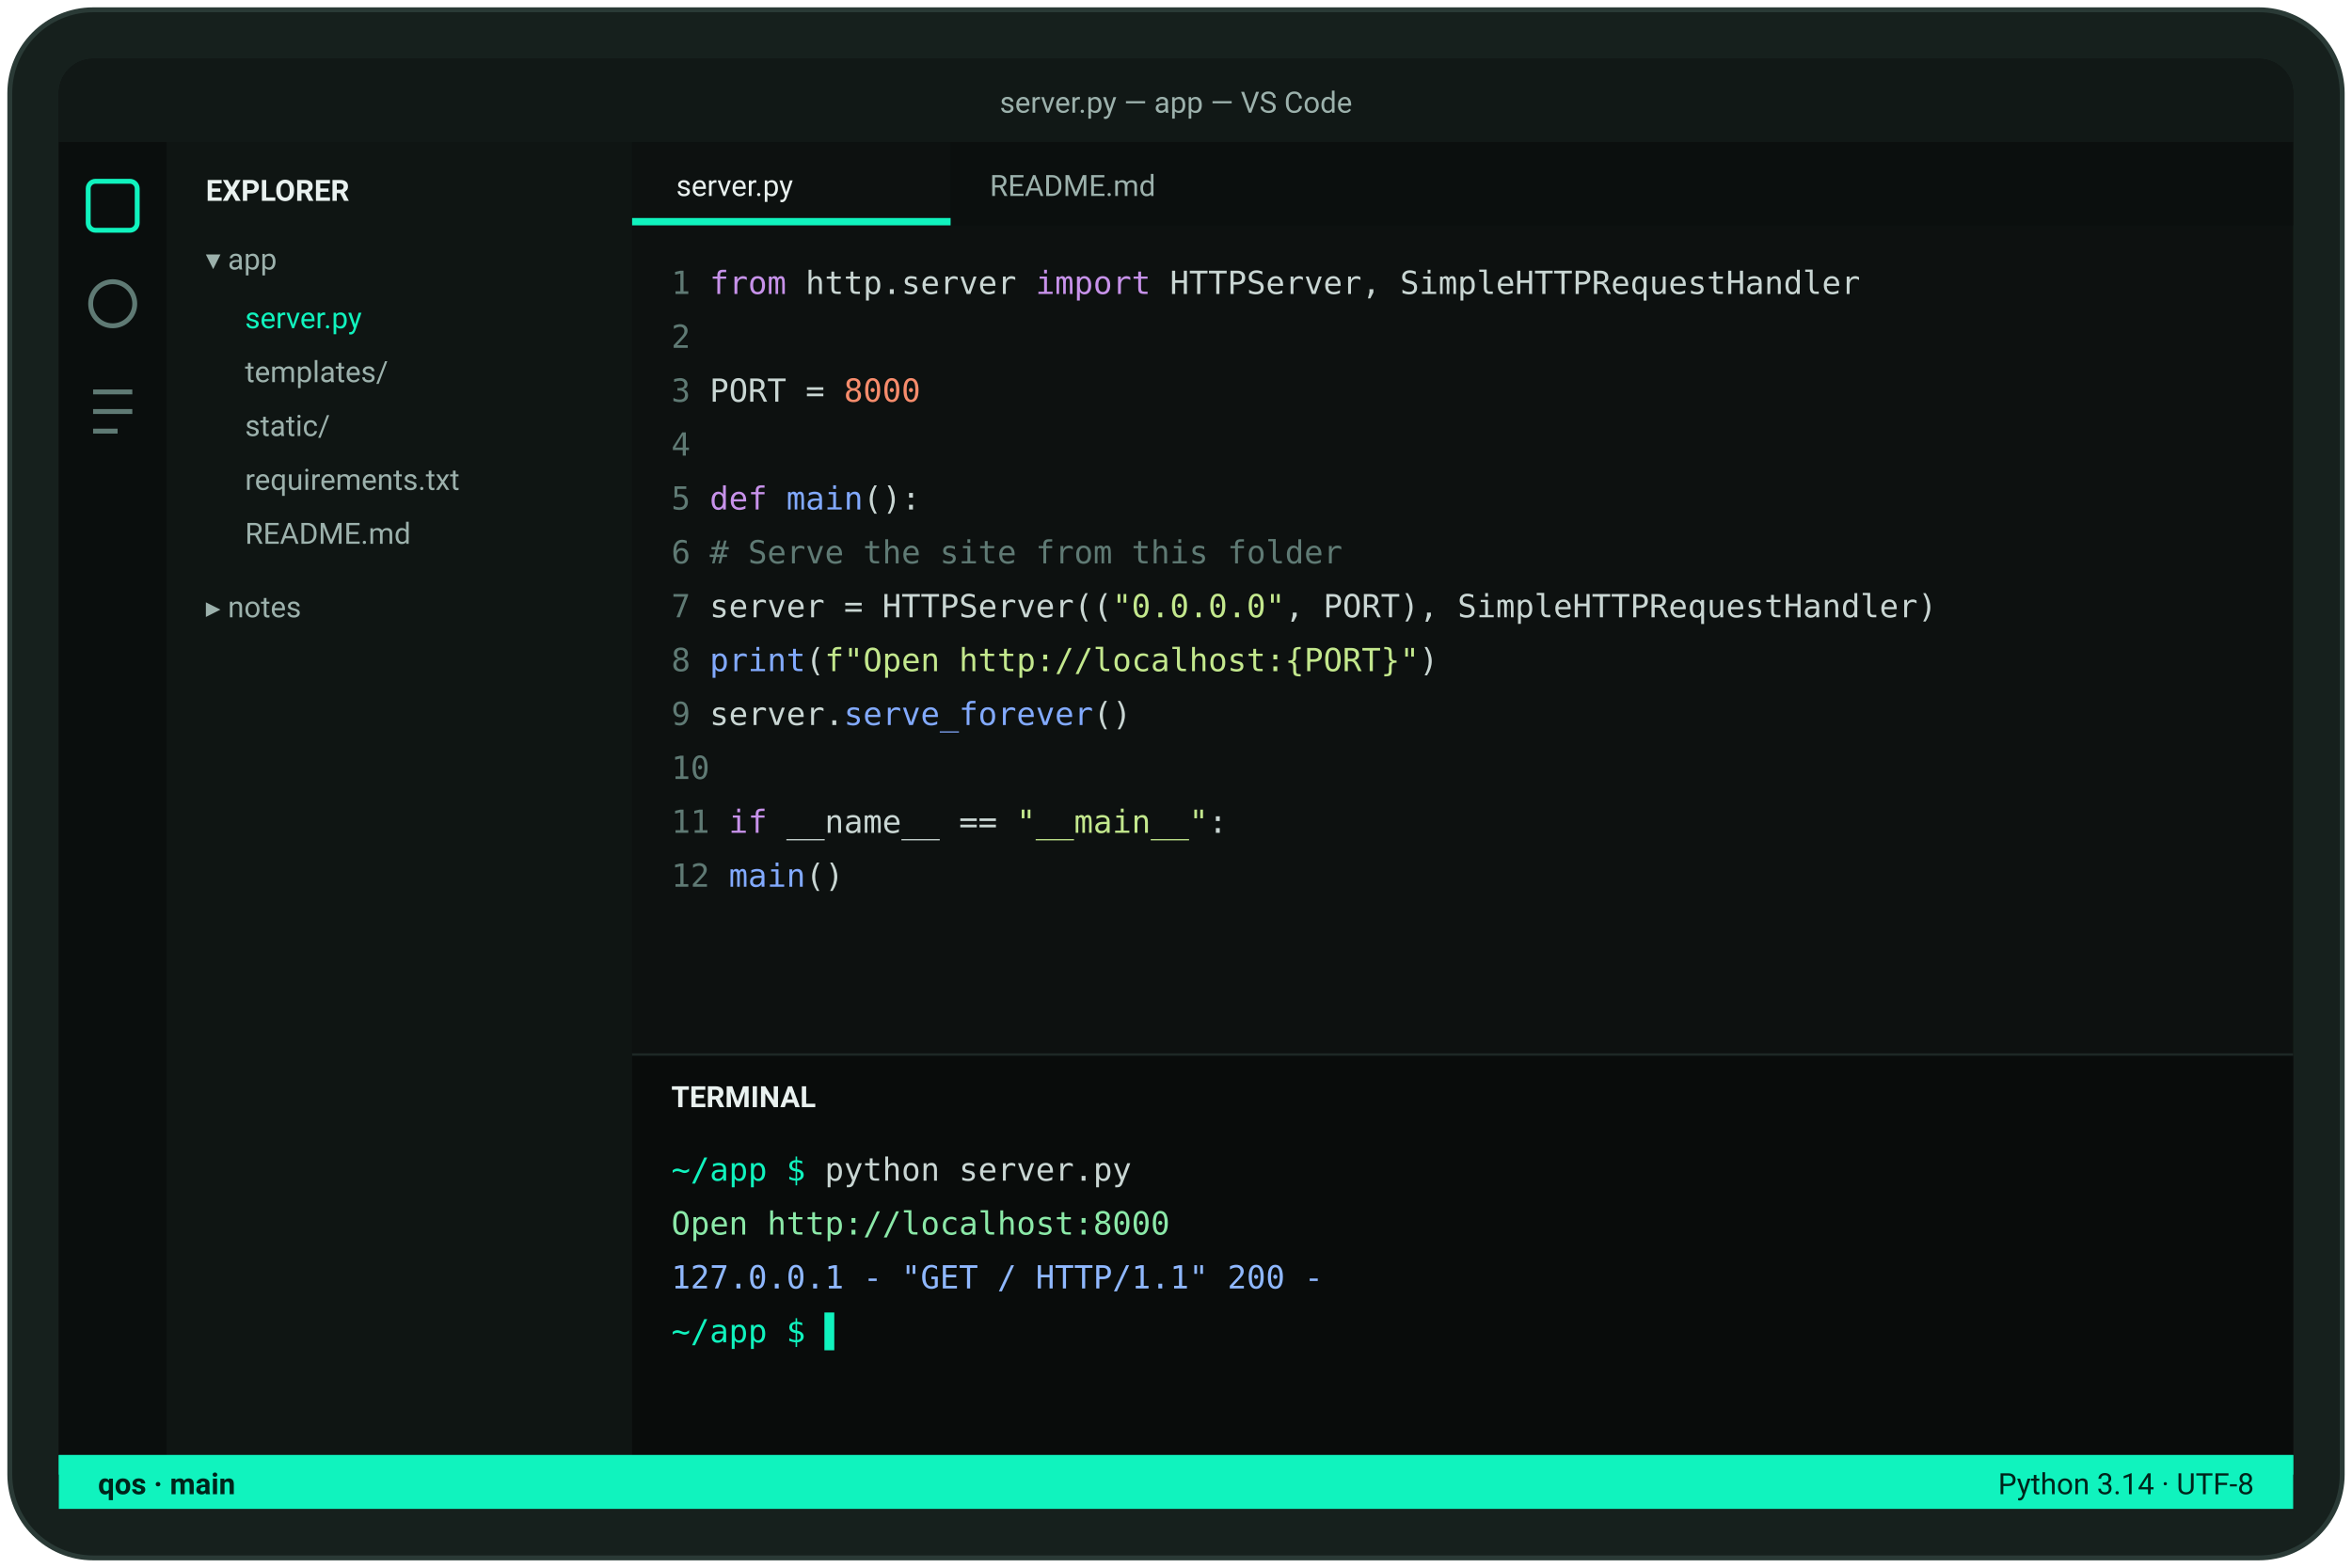
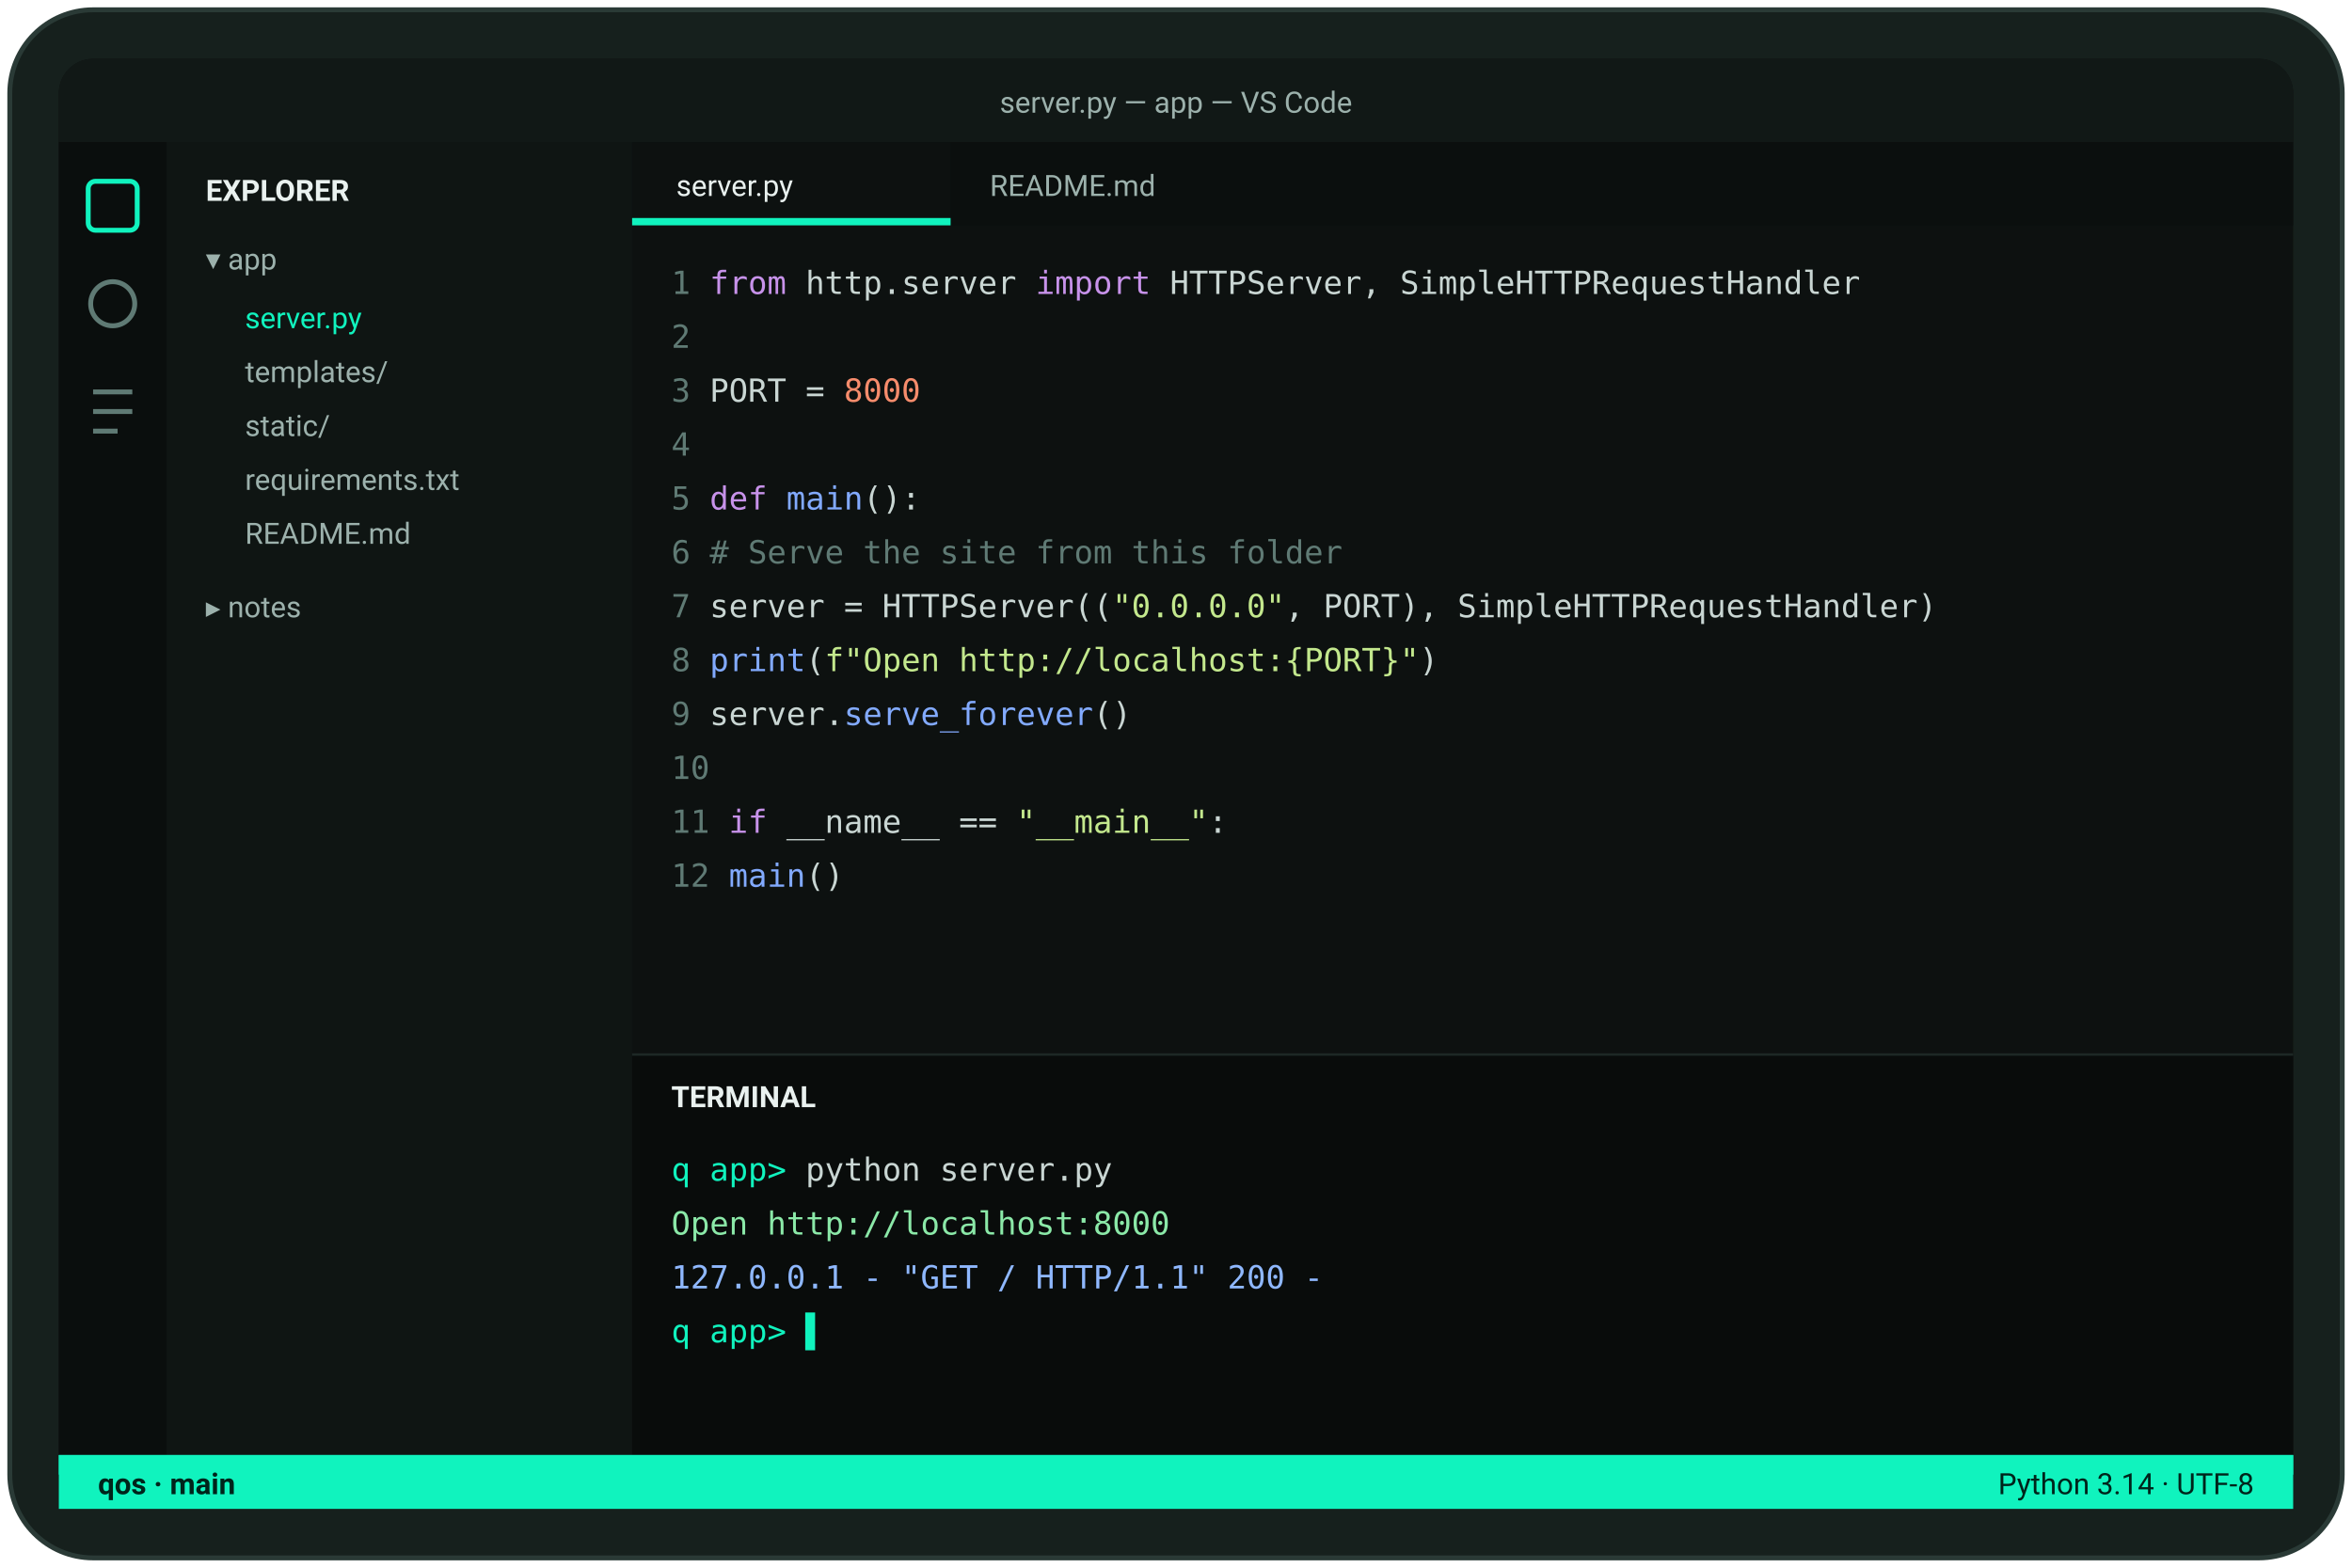
<svg xmlns="http://www.w3.org/2000/svg" viewBox="0 0 960 640" role="img" aria-labelledby="t">
  <style>
    text { white-space: pre; }
    .m { font: 13px ui-monospace, "Cascadia Code", Menlo, Consolas, monospace; fill: #c9d6d3; }
    .s { font: 12px system-ui, "Segoe UI", Roboto, sans-serif; fill: #9cb1ac; }
    .kw { fill: #c792ea; } .fn { fill: #82aaff; } .st { fill: #c3e88d; } .cm { fill: #5f7a74; } .nu { fill: #f78c6c; } .p { fill: #10f3be; }
  </style>
  <rect x="4" y="4" width="952" height="632" rx="34" fill="#16201d" stroke="#2a3a36" stroke-width="2" />
  <rect x="24" y="24" width="912" height="592" rx="14" fill="#0d1110" />
  <rect x="24" y="24" width="912" height="34" rx="14" fill="#111816" />
  <rect x="24" y="44" width="912" height="14" fill="#111816" />
  <text x="480" y="46" class="s" text-anchor="middle">server.py — app — VS Code</text>
  <rect x="24" y="58" width="44" height="558" fill="#0a0e0d" />
  <rect x="36" y="74" width="20" height="20" rx="3" fill="none" stroke="#10f3be" stroke-width="2" />
  <circle cx="46" cy="124" r="9" fill="none" stroke="#5f7a74" stroke-width="2" />
  <path d="M38 160h16M38 168h16M38 176h10" stroke="#5f7a74" stroke-width="2" />
  <rect x="68" y="58" width="190" height="558" fill="#0f1513" />
  <text x="84" y="82" class="s" style="font-weight:600;fill:#e9f1ef">EXPLORER</text>
  <g class="s">
    <text x="84" y="110">▾ app</text>
    <text x="100" y="134" fill="#10f3be">server.py</text>
    <text x="100" y="156">templates/</text>
    <text x="100" y="178">static/</text>
    <text x="100" y="200">requirements.txt</text>
    <text x="100" y="222">README.md</text>
    <text x="84" y="252">▸ notes</text>
  </g>
  <rect x="258" y="58" width="678" height="34" fill="#0b0f0e" />
  <rect x="258" y="58" width="130" height="34" fill="#0d1110" />
  <rect x="258" y="89" width="130" height="3" fill="#10f3be" />
  <text x="276" y="80" class="s" style="fill:#e9f1ef">server.py</text>
  <text x="404" y="80" class="s">README.md</text>
  <g class="m" transform="translate(274 120)">
    <text y="0">
      <tspan class="cm">  1</tspan>
      <tspan class="kw">from</tspan> http.server <tspan class="kw">import</tspan> HTTPServer, SimpleHTTPRequestHandler</text>
    <text y="22">
      <tspan class="cm">  2</tspan>
    </text>
    <text y="44">
      <tspan class="cm">  3</tspan>  PORT = <tspan class="nu">8000</tspan>
    </text>
    <text y="66">
      <tspan class="cm">  4</tspan>
    </text>
    <text y="88">
      <tspan class="cm">  5</tspan>
      <tspan class="kw">def</tspan>
      <tspan class="fn">main</tspan>():</text>
    <text y="110">
      <tspan class="cm">  6</tspan>
      <tspan class="cm"># Serve the site from this folder</tspan>
    </text>
    <text y="132">
      <tspan class="cm">  7</tspan>      server = HTTPServer((<tspan class="st">"0.0.0.0"</tspan>, PORT), SimpleHTTPRequestHandler)</text>
    <text y="154">
      <tspan class="cm">  8</tspan>
      <tspan class="fn">print</tspan>(<tspan class="st">f"Open http://localhost:{PORT}"</tspan>)</text>
    <text y="176">
      <tspan class="cm">  9</tspan>      server.<tspan class="fn">serve_forever</tspan>()</text>
    <text y="198">
      <tspan class="cm"> 10</tspan>
    </text>
    <text y="220">
      <tspan class="cm"> 11</tspan>
      <tspan class="kw">if</tspan> __name__ == <tspan class="st">"__main__"</tspan>:</text>
    <text y="242">
      <tspan class="cm"> 12</tspan>
      <tspan class="fn">main</tspan>()</text>
  </g>
  <rect x="258" y="430" width="678" height="186" fill="#090c0b" />
  <rect x="258" y="430" width="678" height="1" fill="#1d2825" />
  <text x="274" y="452" class="s" style="font-weight:600;fill:#e9f1ef">TERMINAL</text>
  <g class="m" transform="translate(274 482)">
    <text y="0">
-       <tspan class="p">~/app $</tspan> python server.py</text>
+       <tspan class="p">q app&gt;</tspan> python server.py</text>
    <text y="22" fill="#8be9a8">Open http://localhost:8000</text>
    <text y="44" fill="#8fb8ff">127.0.0.1 - "GET / HTTP/1.1" 200 -</text>
    <text y="66">
-       <tspan class="p">~/app $</tspan>
+       <tspan class="p">q app&gt;</tspan>
      <tspan fill="#10f3be">▌</tspan>
    </text>
  </g>
  <rect x="24" y="594" width="912" height="22" fill="#10f3be" />
  <rect x="24" y="594" width="912" height="8" fill="#10f3be" />
  <text x="40" y="610" class="s" style="fill:#00241b;font-weight:600">qos · main</text>
  <text x="920" y="610" class="s" style="fill:#00241b" text-anchor="end">Python 3.14  ·  UTF-8</text>
</svg>
